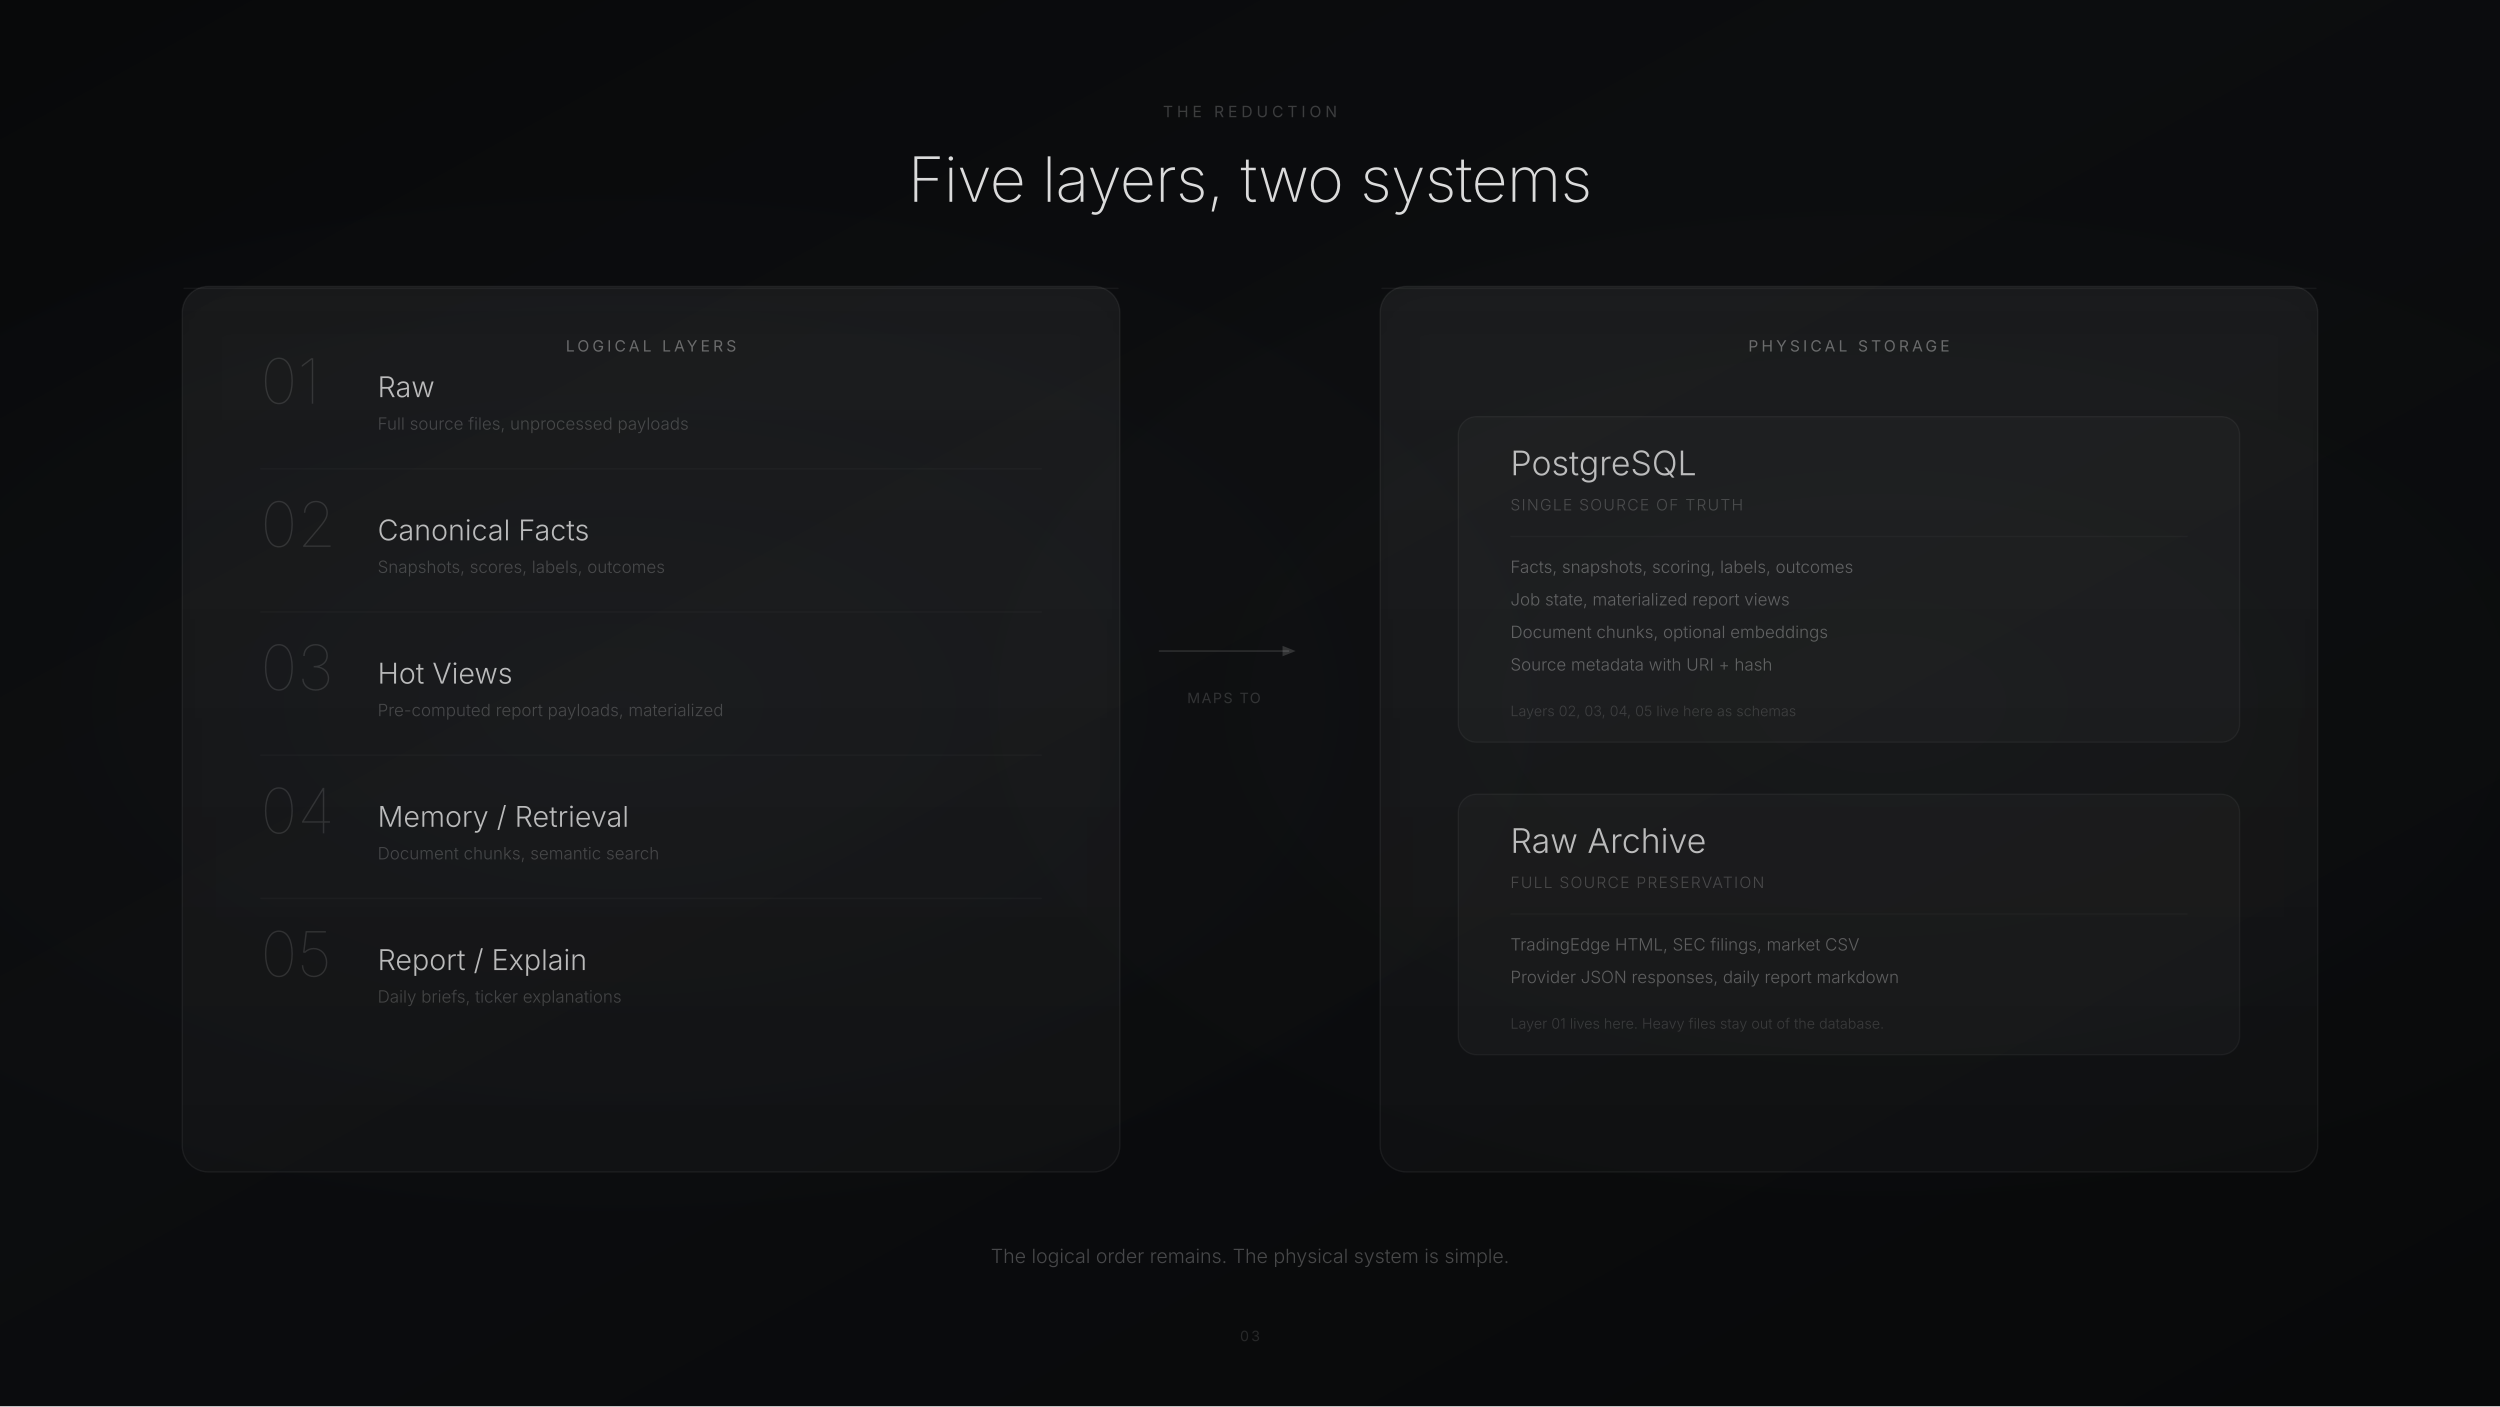
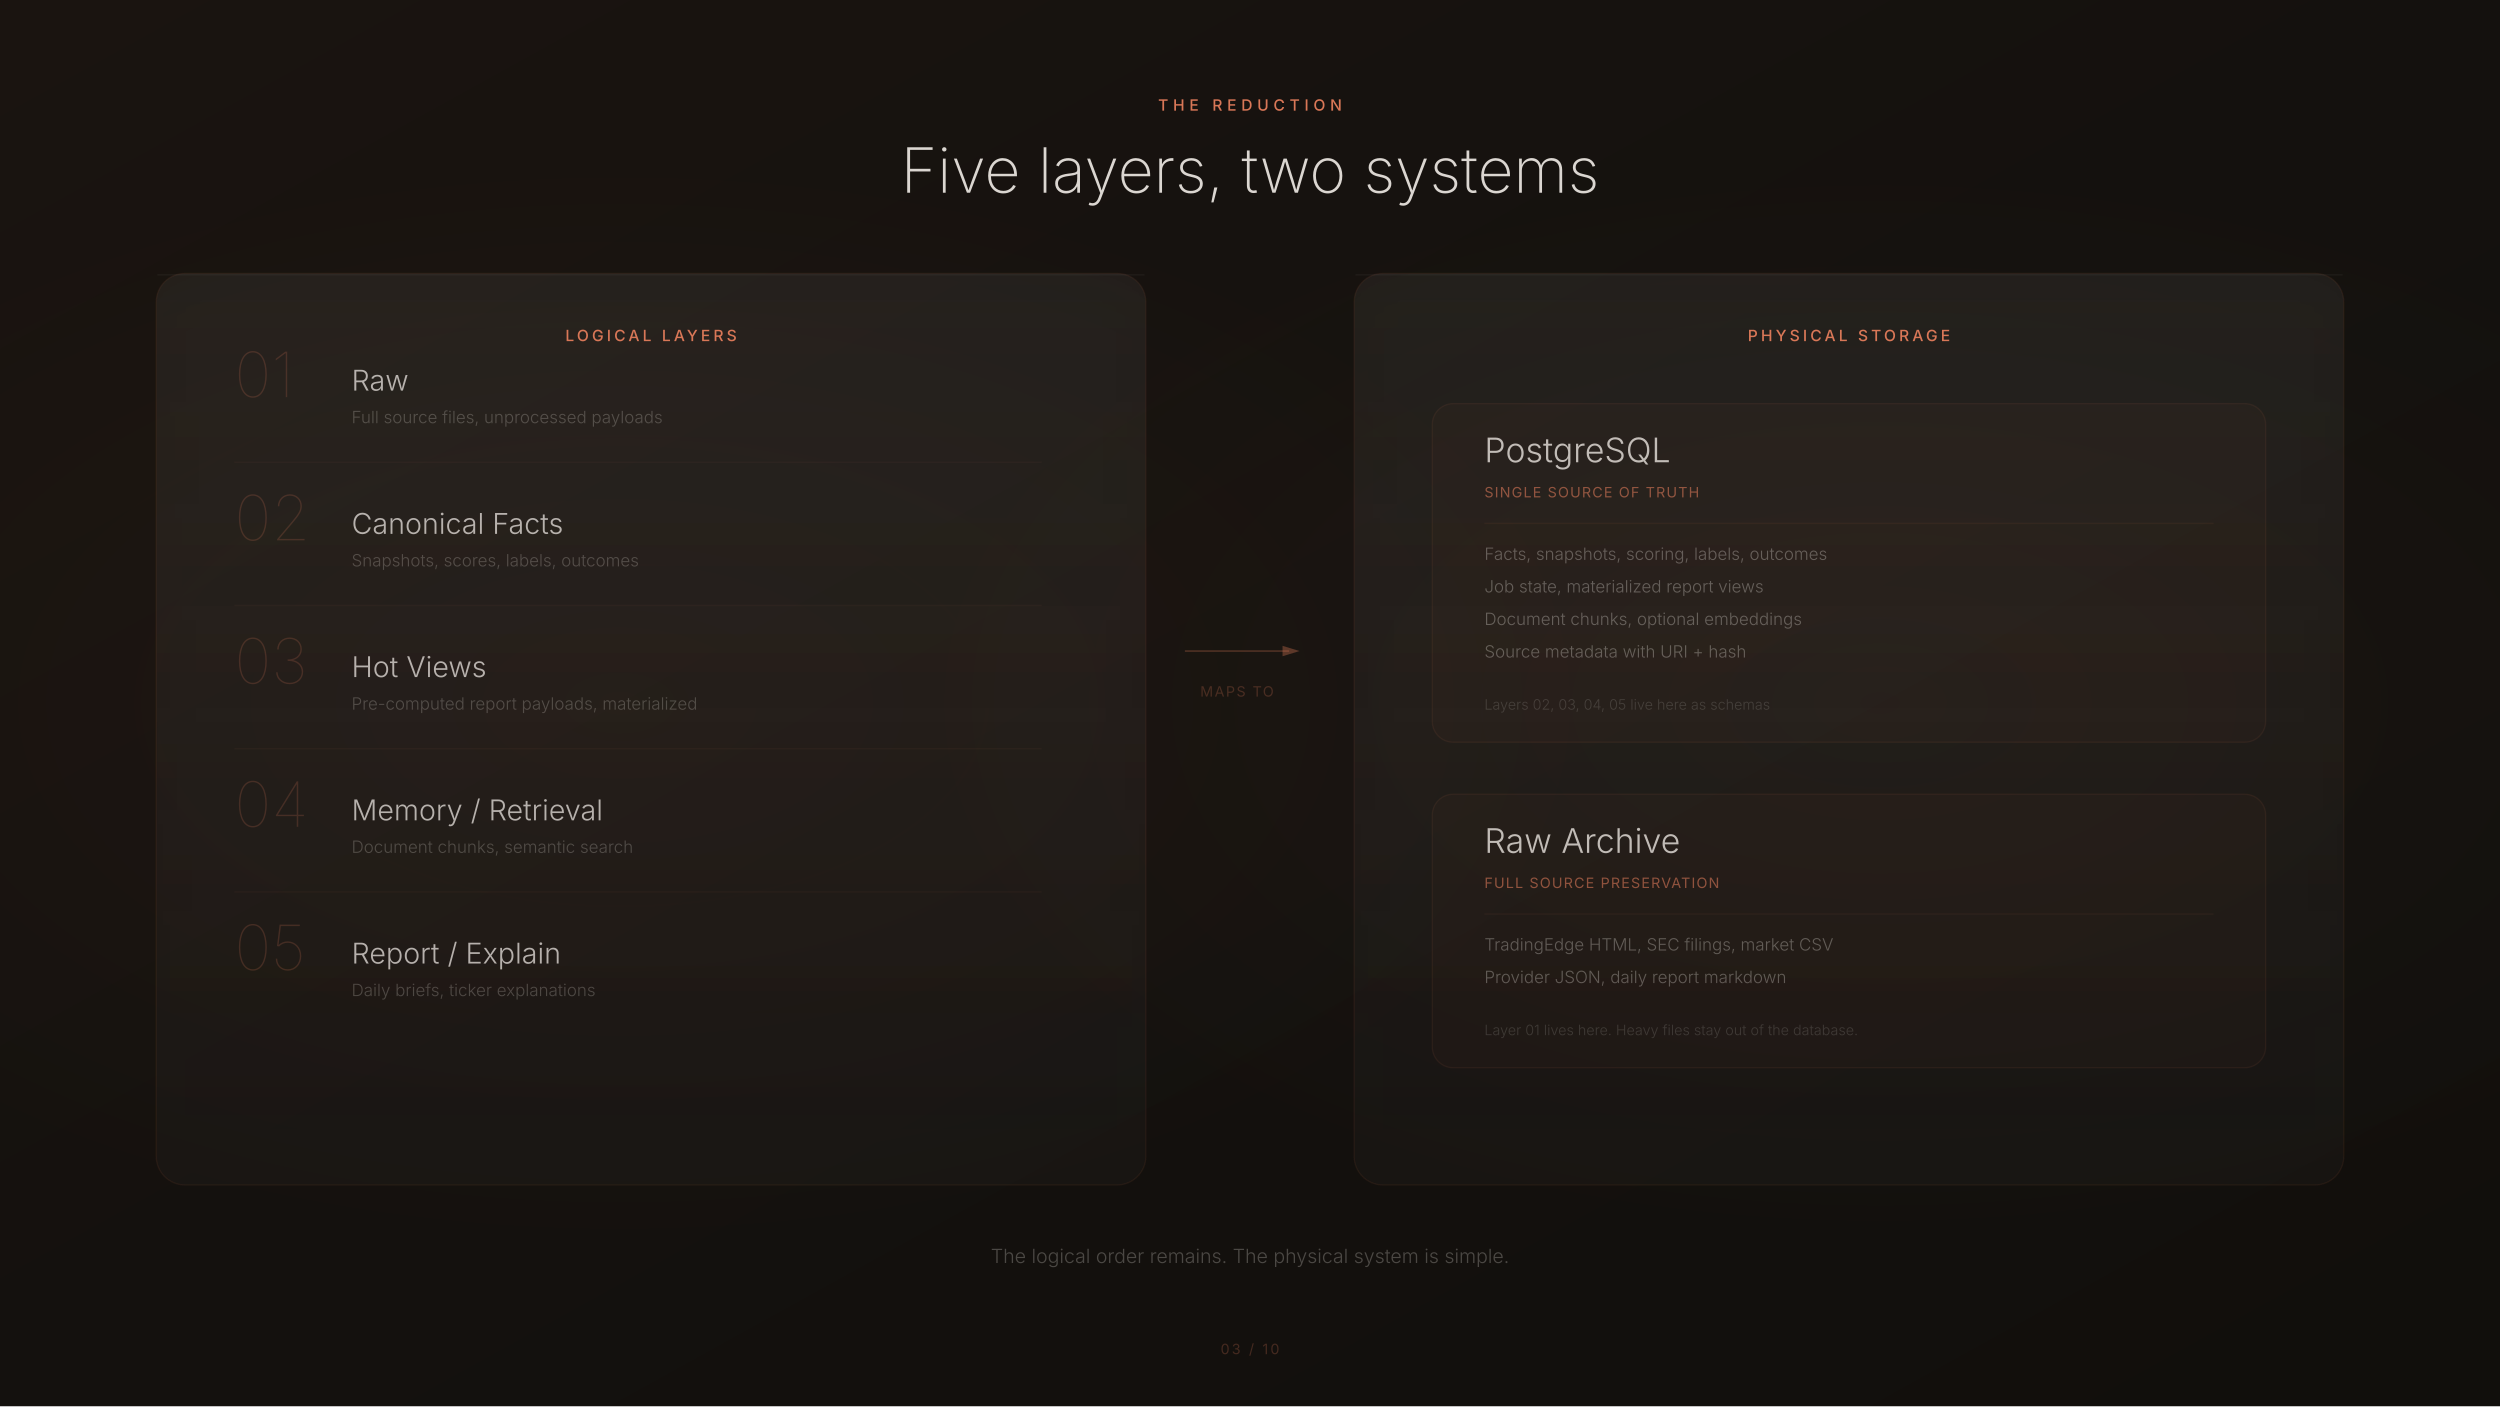
- <svg xmlns="http://www.w3.org/2000/svg" viewBox="0 0 1920 1080" width="1920" height="1080">
+ <svg xmlns="http://www.w3.org/2000/svg" viewBox="0 0 1920 1080">
  <defs>
    <linearGradient id="bg" x1="0%" y1="0%" x2="100%" y2="100%">
-       <stop offset="0%" stop-color="#08090a" />
-       <stop offset="40%" stop-color="#0c0d0f" />
-       <stop offset="100%" stop-color="#08090a" />
+       <stop offset="0%" stop-color="#1a1410" />
+       <stop offset="50%" stop-color="#14110e" />
+       <stop offset="100%" stop-color="#110f0c" />
    </linearGradient>
-     <radialGradient id="light-left" cx="25%" cy="50%" r="40%">
-       <stop offset="0%" stop-color="rgba(200,210,225,0.025)" />
-       <stop offset="100%" stop-color="rgba(200,210,225,0)" />
+     <radialGradient id="gl" cx="25%" cy="50%" r="40%">
+       <stop offset="0%" stop-color="rgba(217,119,87,0.04)" />
+       <stop offset="100%" stop-color="rgba(217,119,87,0)" />
    </radialGradient>
-     <radialGradient id="light-right" cx="75%" cy="50%" r="40%">
-       <stop offset="0%" stop-color="rgba(200,215,200,0.02)" />
-       <stop offset="100%" stop-color="rgba(200,215,200,0)" />
+     <radialGradient id="gr" cx="75%" cy="50%" r="40%">
+       <stop offset="0%" stop-color="rgba(232,168,138,0.03)" />
+       <stop offset="100%" stop-color="rgba(232,168,138,0)" />
    </radialGradient>
-     <linearGradient id="glass-fill" x1="0%" y1="0%" x2="0%" y2="100%">
-       <stop offset="0%" stop-color="rgba(255,255,255,0.05)" />
-       <stop offset="100%" stop-color="rgba(255,255,255,0.015)" />
+     <linearGradient id="glass" x1="0%" y1="0%" x2="0%" y2="100%">
+       <stop offset="0%" stop-color="rgba(245,240,235,0.05)" />
+       <stop offset="100%" stop-color="rgba(245,240,235,0.015)" />
    </linearGradient>
-     <filter id="shadow-panel" x="-5%" y="-5%" width="110%" height="115%">
-       <feDropShadow dx="0" dy="8" stdDeviation="20" flood-color="rgba(0,0,0,0.4)" />
+     <filter id="sh">
+       <feDropShadow dx="0" dy="10" stdDeviation="22" flood-color="rgba(10,8,6,0.5)" />
    </filter>
  </defs>
  <rect width="1920" height="1080" fill="url(#bg)" />
-   <rect width="1920" height="1080" fill="url(#light-left)" />
-   <rect width="1920" height="1080" fill="url(#light-right)" />
-   <text x="960" y="90" text-anchor="middle" fill="rgba(255,255,255,0.2)" font-family="'SF Pro Display', 'Inter', -apple-system, sans-serif" font-size="12" font-weight="400" letter-spacing="0.25em">THE REDUCTION</text>
-   <text x="960" y="155" text-anchor="middle" fill="rgba(255,255,255,0.85)" font-family="'SF Pro Display', 'Inter', -apple-system, sans-serif" font-size="48" font-weight="200" letter-spacing="-0.01em">Five layers, two systems</text>
-   <g filter="url(#shadow-panel)">
-     <rect x="140" y="220" width="720" height="680" rx="20" fill="url(#glass-fill)" stroke="rgba(255,255,255,0.06)" stroke-width="1" />
-     <rect x="141" y="221" width="718" height="1" fill="rgba(255,255,255,0.05)" />
+   <rect width="1920" height="1080" fill="url(#gl)" />
+   <rect width="1920" height="1080" fill="url(#gr)" />
+   <text x="960" y="85" text-anchor="middle" fill="#D97757" font-family="'SF Pro Display','Inter',-apple-system,sans-serif" font-size="12" font-weight="500" letter-spacing="0.3em">THE REDUCTION</text>
+   <text x="960" y="148" text-anchor="middle" fill="rgba(245,240,235,0.88)" font-family="'SF Pro Display','Inter',-apple-system,sans-serif" font-size="48" font-weight="200">Five layers, two systems</text>
+   <g filter="url(#sh)">
+     <rect x="120" y="210" width="760" height="700" rx="22" fill="url(#glass)" stroke="rgba(217,119,87,0.08)" stroke-width="1" />
+     <line x1="121" y1="211" x2="879" y2="211" stroke="rgba(245,240,235,0.04)" stroke-width="1" />
  </g>
-   <text x="500" y="270" text-anchor="middle" fill="rgba(255,255,255,0.35)" font-family="'SF Pro Display', 'Inter', -apple-system, sans-serif" font-size="12" font-weight="400" letter-spacing="0.2em">LOGICAL LAYERS</text>
-   <g transform="translate(200, 310)">
-     <text x="0" y="0" fill="rgba(255,255,255,0.12)" font-family="'SF Pro Display', 'Inter', -apple-system, sans-serif" font-size="48" font-weight="100">01</text>
-     <text x="90" y="-5" fill="rgba(255,255,255,0.7)" font-family="'SF Pro Display', 'Inter', -apple-system, sans-serif" font-size="22" font-weight="300">Raw</text>
-     <text x="90" y="20" fill="rgba(255,255,255,0.2)" font-family="'SF Pro Display', 'Inter', -apple-system, sans-serif" font-size="13" font-weight="300">Full source files, unprocessed payloads</text>
-     <line x1="0" y1="50" x2="600" y2="50" stroke="rgba(255,255,255,0.03)" stroke-width="1" />
+   <text x="500" y="262" text-anchor="middle" fill="#D97757" font-family="'SF Pro Display','Inter',-apple-system,sans-serif" font-size="12" font-weight="500" letter-spacing="0.2em">LOGICAL LAYERS</text>
+   <g transform="translate(180, 305)">
+     <text x="0" y="0" fill="rgba(217,119,87,0.2)" font-family="'SF Pro Display','Inter',-apple-system,sans-serif" font-size="48" font-weight="100">01</text>
+     <text x="90" y="-5" fill="rgba(245,240,235,0.7)" font-family="'SF Pro Display','Inter',-apple-system,sans-serif" font-size="22" font-weight="300">Raw</text>
+     <text x="90" y="20" fill="rgba(245,240,235,0.22)" font-family="'SF Pro Display','Inter',-apple-system,sans-serif" font-size="13" font-weight="300">Full source files, unprocessed payloads</text>
+     <line x1="0" y1="50" x2="620" y2="50" stroke="rgba(217,119,87,0.05)" stroke-width="1" />
  </g>
-   <g transform="translate(200, 420)">
-     <text x="0" y="0" fill="rgba(255,255,255,0.12)" font-family="'SF Pro Display', 'Inter', -apple-system, sans-serif" font-size="48" font-weight="100">02</text>
-     <text x="90" y="-5" fill="rgba(255,255,255,0.7)" font-family="'SF Pro Display', 'Inter', -apple-system, sans-serif" font-size="22" font-weight="300">Canonical Facts</text>
-     <text x="90" y="20" fill="rgba(255,255,255,0.2)" font-family="'SF Pro Display', 'Inter', -apple-system, sans-serif" font-size="13" font-weight="300">Snapshots, scores, labels, outcomes</text>
-     <line x1="0" y1="50" x2="600" y2="50" stroke="rgba(255,255,255,0.03)" stroke-width="1" />
+   <g transform="translate(180, 415)">
+     <text x="0" y="0" fill="rgba(217,119,87,0.2)" font-family="'SF Pro Display','Inter',-apple-system,sans-serif" font-size="48" font-weight="100">02</text>
+     <text x="90" y="-5" fill="rgba(245,240,235,0.7)" font-family="'SF Pro Display','Inter',-apple-system,sans-serif" font-size="22" font-weight="300">Canonical Facts</text>
+     <text x="90" y="20" fill="rgba(245,240,235,0.22)" font-family="'SF Pro Display','Inter',-apple-system,sans-serif" font-size="13" font-weight="300">Snapshots, scores, labels, outcomes</text>
+     <line x1="0" y1="50" x2="620" y2="50" stroke="rgba(217,119,87,0.05)" stroke-width="1" />
  </g>
-   <g transform="translate(200, 530)">
-     <text x="0" y="0" fill="rgba(255,255,255,0.12)" font-family="'SF Pro Display', 'Inter', -apple-system, sans-serif" font-size="48" font-weight="100">03</text>
-     <text x="90" y="-5" fill="rgba(255,255,255,0.7)" font-family="'SF Pro Display', 'Inter', -apple-system, sans-serif" font-size="22" font-weight="300">Hot Views</text>
-     <text x="90" y="20" fill="rgba(255,255,255,0.2)" font-family="'SF Pro Display', 'Inter', -apple-system, sans-serif" font-size="13" font-weight="300">Pre-computed report payloads, materialized</text>
-     <line x1="0" y1="50" x2="600" y2="50" stroke="rgba(255,255,255,0.03)" stroke-width="1" />
+   <g transform="translate(180, 525)">
+     <text x="0" y="0" fill="rgba(217,119,87,0.2)" font-family="'SF Pro Display','Inter',-apple-system,sans-serif" font-size="48" font-weight="100">03</text>
+     <text x="90" y="-5" fill="rgba(245,240,235,0.7)" font-family="'SF Pro Display','Inter',-apple-system,sans-serif" font-size="22" font-weight="300">Hot Views</text>
+     <text x="90" y="20" fill="rgba(245,240,235,0.22)" font-family="'SF Pro Display','Inter',-apple-system,sans-serif" font-size="13" font-weight="300">Pre-computed report payloads, materialized</text>
+     <line x1="0" y1="50" x2="620" y2="50" stroke="rgba(217,119,87,0.05)" stroke-width="1" />
  </g>
-   <g transform="translate(200, 640)">
-     <text x="0" y="0" fill="rgba(255,255,255,0.12)" font-family="'SF Pro Display', 'Inter', -apple-system, sans-serif" font-size="48" font-weight="100">04</text>
-     <text x="90" y="-5" fill="rgba(255,255,255,0.7)" font-family="'SF Pro Display', 'Inter', -apple-system, sans-serif" font-size="22" font-weight="300">Memory / Retrieval</text>
-     <text x="90" y="20" fill="rgba(255,255,255,0.2)" font-family="'SF Pro Display', 'Inter', -apple-system, sans-serif" font-size="13" font-weight="300">Document chunks, semantic search</text>
-     <line x1="0" y1="50" x2="600" y2="50" stroke="rgba(255,255,255,0.03)" stroke-width="1" />
+   <g transform="translate(180, 635)">
+     <text x="0" y="0" fill="rgba(217,119,87,0.2)" font-family="'SF Pro Display','Inter',-apple-system,sans-serif" font-size="48" font-weight="100">04</text>
+     <text x="90" y="-5" fill="rgba(245,240,235,0.7)" font-family="'SF Pro Display','Inter',-apple-system,sans-serif" font-size="22" font-weight="300">Memory / Retrieval</text>
+     <text x="90" y="20" fill="rgba(245,240,235,0.22)" font-family="'SF Pro Display','Inter',-apple-system,sans-serif" font-size="13" font-weight="300">Document chunks, semantic search</text>
+     <line x1="0" y1="50" x2="620" y2="50" stroke="rgba(217,119,87,0.05)" stroke-width="1" />
  </g>
-   <g transform="translate(200, 750)">
-     <text x="0" y="0" fill="rgba(255,255,255,0.12)" font-family="'SF Pro Display', 'Inter', -apple-system, sans-serif" font-size="48" font-weight="100">05</text>
-     <text x="90" y="-5" fill="rgba(255,255,255,0.7)" font-family="'SF Pro Display', 'Inter', -apple-system, sans-serif" font-size="22" font-weight="300">Report / Explain</text>
-     <text x="90" y="20" fill="rgba(255,255,255,0.2)" font-family="'SF Pro Display', 'Inter', -apple-system, sans-serif" font-size="13" font-weight="300">Daily briefs, ticker explanations</text>
+   <g transform="translate(180, 745)">
+     <text x="0" y="0" fill="rgba(217,119,87,0.2)" font-family="'SF Pro Display','Inter',-apple-system,sans-serif" font-size="48" font-weight="100">05</text>
+     <text x="90" y="-5" fill="rgba(245,240,235,0.7)" font-family="'SF Pro Display','Inter',-apple-system,sans-serif" font-size="22" font-weight="300">Report / Explain</text>
+     <text x="90" y="20" fill="rgba(245,240,235,0.22)" font-family="'SF Pro Display','Inter',-apple-system,sans-serif" font-size="13" font-weight="300">Daily briefs, ticker explanations</text>
  </g>
-   <g transform="translate(890, 500)">
-     <line x1="0" y1="0" x2="100" y2="0" stroke="rgba(255,255,255,0.15)" stroke-width="1" />
-     <polygon points="95,-4 105,0 95,4" fill="rgba(255,255,255,0.15)" />
+   <g transform="translate(910, 500)">
+     <line x1="0" y1="0" x2="80" y2="0" stroke="#D97757" stroke-width="1" opacity="0.35" />
+     <polygon points="75,-4 88,0 75,4" fill="#D97757" opacity="0.35" />
  </g>
-   <text x="940" y="540" text-anchor="middle" fill="rgba(255,255,255,0.15)" font-family="'SF Pro Display', 'Inter', -apple-system, sans-serif" font-size="11" font-weight="400" letter-spacing="0.1em">MAPS TO</text>
-   <g filter="url(#shadow-panel)">
-     <rect x="1060" y="220" width="720" height="680" rx="20" fill="url(#glass-fill)" stroke="rgba(255,255,255,0.06)" stroke-width="1" />
-     <rect x="1061" y="221" width="718" height="1" fill="rgba(255,255,255,0.05)" />
+   <text x="950" y="535" text-anchor="middle" fill="rgba(217,119,87,0.25)" font-family="'SF Pro Display','Inter',-apple-system,sans-serif" font-size="11" font-weight="400" letter-spacing="0.1em">MAPS TO</text>
+   <g filter="url(#sh)">
+     <rect x="1040" y="210" width="760" height="700" rx="22" fill="url(#glass)" stroke="rgba(217,119,87,0.08)" stroke-width="1" />
+     <line x1="1041" y1="211" x2="1799" y2="211" stroke="rgba(245,240,235,0.04)" stroke-width="1" />
  </g>
-   <text x="1420" y="270" text-anchor="middle" fill="rgba(255,255,255,0.35)" font-family="'SF Pro Display', 'Inter', -apple-system, sans-serif" font-size="12" font-weight="400" letter-spacing="0.2em">PHYSICAL STORAGE</text>
-   <g transform="translate(1120, 320)">
-     <rect width="600" height="250" rx="14" fill="rgba(255,255,255,0.025)" stroke="rgba(255,255,255,0.05)" stroke-width="1" />
-     <text x="40" y="45" fill="rgba(255,255,255,0.7)" font-family="'SF Pro Display', 'Inter', -apple-system, sans-serif" font-size="26" font-weight="300">PostgreSQL</text>
-     <text x="40" y="72" fill="rgba(255,255,255,0.2)" font-family="'SF Pro Display', 'Inter', -apple-system, sans-serif" font-size="12" font-weight="300" letter-spacing="0.08em">SINGLE SOURCE OF TRUTH</text>
-     <line x1="40" y1="92" x2="560" y2="92" stroke="rgba(255,255,255,0.03)" stroke-width="1" />
-     <text x="40" y="120" fill="rgba(255,255,255,0.3)" font-family="'SF Pro Display', 'Inter', -apple-system, sans-serif" font-size="13" font-weight="300">Facts, snapshots, scoring, labels, outcomes</text>
-     <text x="40" y="145" fill="rgba(255,255,255,0.3)" font-family="'SF Pro Display', 'Inter', -apple-system, sans-serif" font-size="13" font-weight="300">Job state, materialized report views</text>
-     <text x="40" y="170" fill="rgba(255,255,255,0.3)" font-family="'SF Pro Display', 'Inter', -apple-system, sans-serif" font-size="13" font-weight="300">Document chunks, optional embeddings</text>
-     <text x="40" y="195" fill="rgba(255,255,255,0.3)" font-family="'SF Pro Display', 'Inter', -apple-system, sans-serif" font-size="13" font-weight="300">Source metadata with URI + hash</text>
-     <text x="40" y="230" fill="rgba(255,255,255,0.15)" font-family="'SF Pro Display', 'Inter', -apple-system, sans-serif" font-size="11" font-weight="300">Layers 02, 03, 04, 05 live here as schemas</text>
+   <text x="1420" y="262" text-anchor="middle" fill="#D97757" font-family="'SF Pro Display','Inter',-apple-system,sans-serif" font-size="12" font-weight="500" letter-spacing="0.2em">PHYSICAL STORAGE</text>
+   <g transform="translate(1100, 310)">
+     <rect width="640" height="260" rx="16" fill="rgba(217,119,87,0.03)" stroke="rgba(217,119,87,0.08)" stroke-width="1" />
+     <text x="40" y="45" fill="rgba(245,240,235,0.75)" font-family="'SF Pro Display','Inter',-apple-system,sans-serif" font-size="26" font-weight="300">PostgreSQL</text>
+     <text x="40" y="72" fill="#D97757" font-family="'SF Pro Display','Inter',-apple-system,sans-serif" font-size="11" font-weight="400" letter-spacing="0.08em" opacity="0.6">SINGLE SOURCE OF TRUTH</text>
+     <line x1="40" y1="92" x2="600" y2="92" stroke="rgba(217,119,87,0.06)" stroke-width="1" />
+     <text x="40" y="120" fill="rgba(245,240,235,0.3)" font-family="'SF Pro Display','Inter',-apple-system,sans-serif" font-size="13" font-weight="300">Facts, snapshots, scoring, labels, outcomes</text>
+     <text x="40" y="145" fill="rgba(245,240,235,0.3)" font-family="'SF Pro Display','Inter',-apple-system,sans-serif" font-size="13" font-weight="300">Job state, materialized report views</text>
+     <text x="40" y="170" fill="rgba(245,240,235,0.3)" font-family="'SF Pro Display','Inter',-apple-system,sans-serif" font-size="13" font-weight="300">Document chunks, optional embeddings</text>
+     <text x="40" y="195" fill="rgba(245,240,235,0.3)" font-family="'SF Pro Display','Inter',-apple-system,sans-serif" font-size="13" font-weight="300">Source metadata with URI + hash</text>
+     <text x="40" y="235" fill="rgba(245,240,235,0.15)" font-family="'SF Pro Display','Inter',-apple-system,sans-serif" font-size="11" font-weight="300">Layers 02, 03, 04, 05 live here as schemas</text>
  </g>
-   <g transform="translate(1120, 610)">
-     <rect width="600" height="200" rx="14" fill="rgba(255,255,255,0.025)" stroke="rgba(255,255,255,0.05)" stroke-width="1" />
-     <text x="40" y="45" fill="rgba(255,255,255,0.7)" font-family="'SF Pro Display', 'Inter', -apple-system, sans-serif" font-size="26" font-weight="300">Raw Archive</text>
-     <text x="40" y="72" fill="rgba(255,255,255,0.2)" font-family="'SF Pro Display', 'Inter', -apple-system, sans-serif" font-size="12" font-weight="300" letter-spacing="0.08em">FULL SOURCE PRESERVATION</text>
-     <line x1="40" y1="92" x2="560" y2="92" stroke="rgba(255,255,255,0.03)" stroke-width="1" />
-     <text x="40" y="120" fill="rgba(255,255,255,0.3)" font-family="'SF Pro Display', 'Inter', -apple-system, sans-serif" font-size="13" font-weight="300">TradingEdge HTML, SEC filings, market CSV</text>
-     <text x="40" y="145" fill="rgba(255,255,255,0.3)" font-family="'SF Pro Display', 'Inter', -apple-system, sans-serif" font-size="13" font-weight="300">Provider JSON responses, daily report markdown</text>
-     <text x="40" y="180" fill="rgba(255,255,255,0.15)" font-family="'SF Pro Display', 'Inter', -apple-system, sans-serif" font-size="11" font-weight="300">Layer 01 lives here. Heavy files stay out of the database.</text>
+   <g transform="translate(1100, 610)">
+     <rect width="640" height="210" rx="16" fill="rgba(217,119,87,0.03)" stroke="rgba(217,119,87,0.08)" stroke-width="1" />
+     <text x="40" y="45" fill="rgba(245,240,235,0.75)" font-family="'SF Pro Display','Inter',-apple-system,sans-serif" font-size="26" font-weight="300">Raw Archive</text>
+     <text x="40" y="72" fill="#D97757" font-family="'SF Pro Display','Inter',-apple-system,sans-serif" font-size="11" font-weight="400" letter-spacing="0.08em" opacity="0.6">FULL SOURCE PRESERVATION</text>
+     <line x1="40" y1="92" x2="600" y2="92" stroke="rgba(217,119,87,0.06)" stroke-width="1" />
+     <text x="40" y="120" fill="rgba(245,240,235,0.3)" font-family="'SF Pro Display','Inter',-apple-system,sans-serif" font-size="13" font-weight="300">TradingEdge HTML, SEC filings, market CSV</text>
+     <text x="40" y="145" fill="rgba(245,240,235,0.3)" font-family="'SF Pro Display','Inter',-apple-system,sans-serif" font-size="13" font-weight="300">Provider JSON, daily report markdown</text>
+     <text x="40" y="185" fill="rgba(245,240,235,0.15)" font-family="'SF Pro Display','Inter',-apple-system,sans-serif" font-size="11" font-weight="300">Layer 01 lives here. Heavy files stay out of the database.</text>
  </g>
-   <text x="960" y="970" text-anchor="middle" fill="rgba(255,255,255,0.25)" font-family="'SF Pro Display', 'Inter', -apple-system, sans-serif" font-size="15" font-weight="300">The logical order remains. The physical system is simple.</text>
-   <text x="960" y="1030" text-anchor="middle" fill="rgba(255,255,255,0.12)" font-family="'SF Pro Display', 'Inter', -apple-system, sans-serif" font-size="11" font-weight="400" letter-spacing="0.15em">03</text>
+   <text x="960" y="970" text-anchor="middle" fill="rgba(245,240,235,0.25)" font-family="'SF Pro Display','Inter',-apple-system,sans-serif" font-size="15" font-weight="300">The logical order remains. The physical system is simple.</text>
+   <text x="960" y="1040" text-anchor="middle" fill="rgba(217,119,87,0.25)" font-family="'SF Pro Display','Inter',-apple-system,sans-serif" font-size="11" font-weight="400" letter-spacing="0.15em">03 / 10</text>
</svg>
